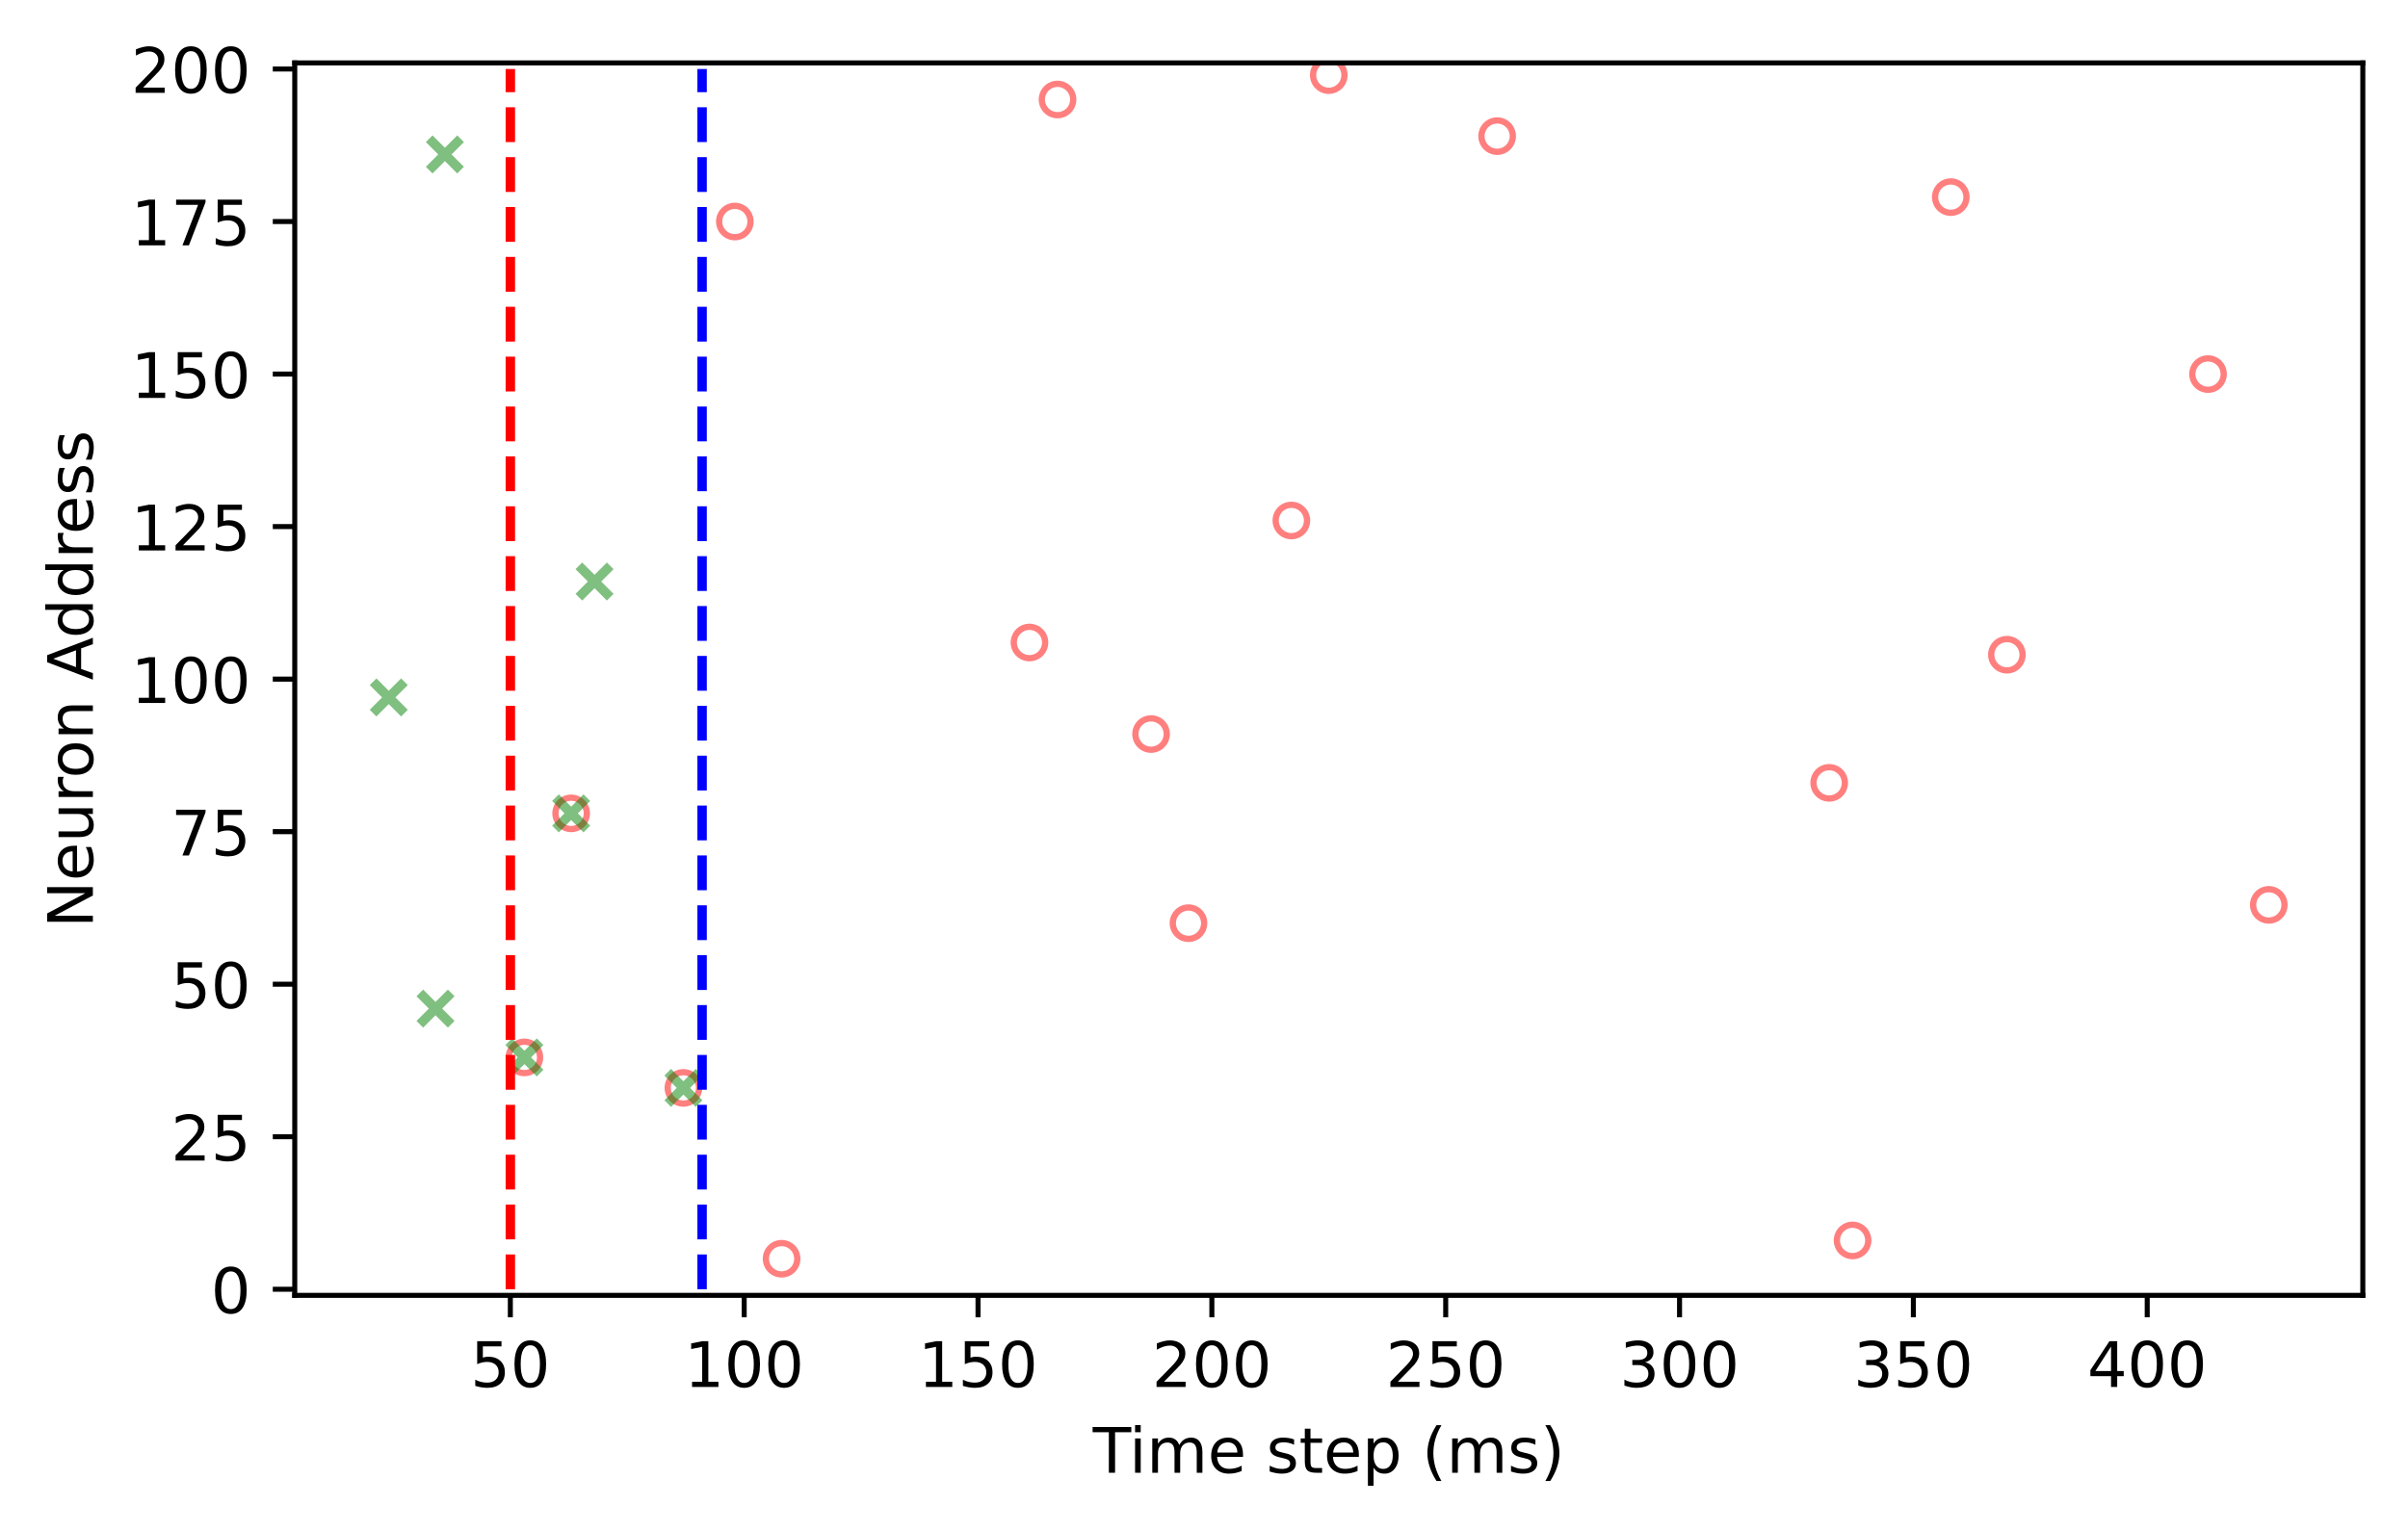
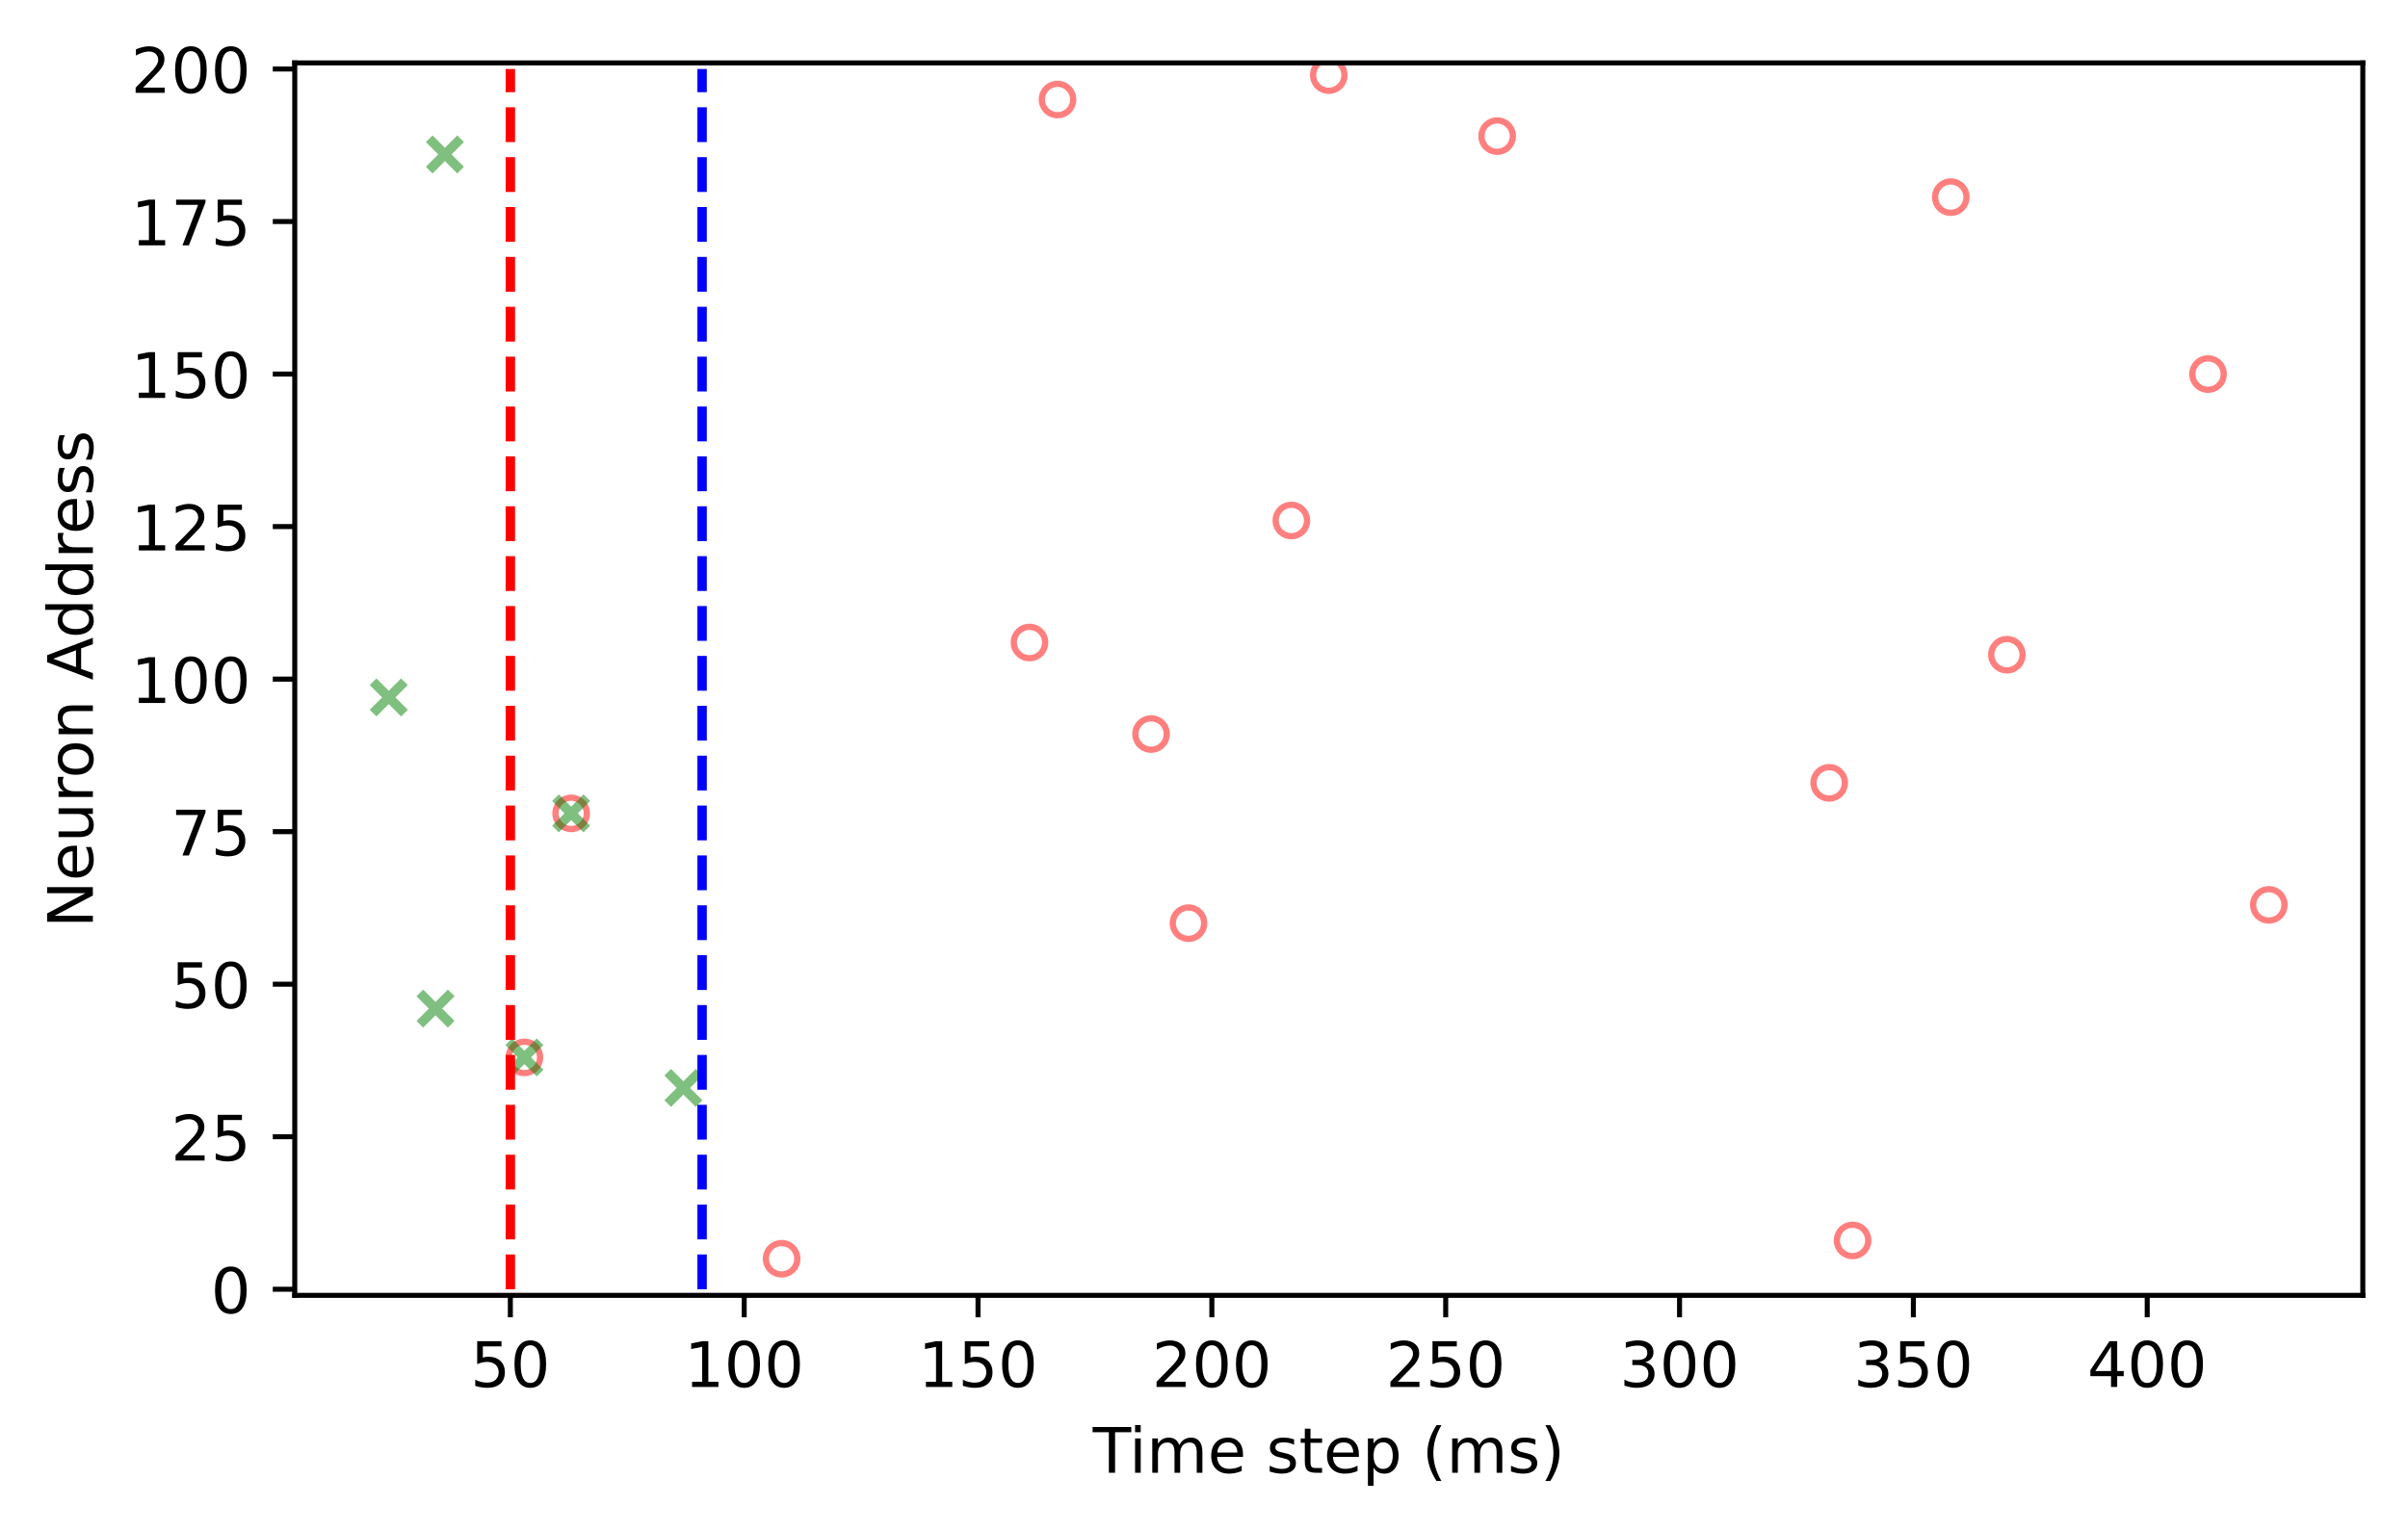
<svg xmlns="http://www.w3.org/2000/svg" xmlns:xlink="http://www.w3.org/1999/xlink" width="383.693pt" height="244.024pt" viewBox="0 0 383.693 244.024" version="1.1">
  <defs>
    <style type="text/css">*{stroke-linejoin: round; stroke-linecap: butt}</style>
  </defs>
  <g id="figure_1">
    <g id="patch_1">
      <path d="M 0 244.024  L 383.693 244.024  L 383.693 0  L 0 0  L 0 244.024  z " style="fill: none" />
    </g>
    <g id="axes_1">
      <g id="patch_2">
        <path d="M 46.966 206.468  L 376.493 206.468  L 376.493 10.027  L 46.966 10.027  L 46.966 206.468  z " style="fill: none" />
      </g>
      <g id="PathCollection_1">
        <defs>
-           <path id="C0_0_b20b6f2bf6" d="M 0 2.5  C 0.663 2.5 1.299 2.237 1.768 1.768  C 2.237 1.299 2.5 0.663 2.5 -0  C 2.5 -0.663 2.237 -1.299 1.768 -1.768  C 1.299 -2.237 0.663 -2.5 0 -2.5  C -0.663 -2.5 -1.299 -2.237 -1.768 -1.768  C -2.237 -1.299 -2.5 -0.663 -2.5 0  C -2.5 0.663 -2.237 1.299 -1.768 1.768  C -1.299 2.237 -0.663 2.5 0 2.5  z " />
+           <path id="C0_0_915cb3c0e8" d="M 0 2.5  C 0.663 2.5 1.299 2.237 1.768 1.768  C 2.237 1.299 2.5 0.663 2.5 -0  C 2.5 -0.663 2.237 -1.299 1.768 -1.768  C 1.299 -2.237 0.663 -2.5 0 -2.5  C -0.663 -2.5 -1.299 -2.237 -1.768 -1.768  C -2.237 -1.299 -2.5 -0.663 -2.5 0  C -2.5 0.663 -2.237 1.299 -1.768 1.768  C -1.299 2.237 -0.663 2.5 0 2.5  z " />
        </defs>
-         <g clip-path="url(#p908ad0ea47)">
-           <use xlink:href="#C0_0_b20b6f2bf6" x="83.555" y="168.541" style="fill: none; stroke: #ff0000; stroke-opacity: 0.5" />
-         </g>
-         <g clip-path="url(#p908ad0ea47)">
-           <use xlink:href="#C0_0_b20b6f2bf6" x="91.007" y="129.642" style="fill: none; stroke: #ff0000; stroke-opacity: 0.5" />
-         </g>
-         <g clip-path="url(#p908ad0ea47)">
-           <use xlink:href="#C0_0_b20b6f2bf6" x="108.892" y="173.403" style="fill: none; stroke: #ff0000; stroke-opacity: 0.5" />
-         </g>
-         <g clip-path="url(#p908ad0ea47)">
-           <use xlink:href="#C0_0_b20b6f2bf6" x="117.089" y="35.311" style="fill: none; stroke: #ff0000; stroke-opacity: 0.5" />
-         </g>
-         <g clip-path="url(#p908ad0ea47)">
-           <use xlink:href="#C0_0_b20b6f2bf6" x="124.541" y="200.633" style="fill: none; stroke: #ff0000; stroke-opacity: 0.5" />
-         </g>
-         <g clip-path="url(#p908ad0ea47)">
-           <use xlink:href="#C0_0_b20b6f2bf6" x="164.037" y="102.412" style="fill: none; stroke: #ff0000; stroke-opacity: 0.5" />
-         </g>
-         <g clip-path="url(#p908ad0ea47)">
-           <use xlink:href="#C0_0_b20b6f2bf6" x="168.508" y="15.862" style="fill: none; stroke: #ff0000; stroke-opacity: 0.5" />
-         </g>
-         <g clip-path="url(#p908ad0ea47)">
-           <use xlink:href="#C0_0_b20b6f2bf6" x="183.412" y="117" style="fill: none; stroke: #ff0000; stroke-opacity: 0.5" />
-         </g>
-         <g clip-path="url(#p908ad0ea47)">
-           <use xlink:href="#C0_0_b20b6f2bf6" x="189.373" y="147.146" style="fill: none; stroke: #ff0000; stroke-opacity: 0.5" />
-         </g>
-         <g clip-path="url(#p908ad0ea47)">
-           <use xlink:href="#C0_0_b20b6f2bf6" x="205.768" y="82.963" style="fill: none; stroke: #ff0000; stroke-opacity: 0.5" />
-         </g>
-         <g clip-path="url(#p908ad0ea47)">
-           <use xlink:href="#C0_0_b20b6f2bf6" x="211.729" y="11.972" style="fill: none; stroke: #ff0000; stroke-opacity: 0.5" />
-         </g>
-         <g clip-path="url(#p908ad0ea47)">
-           <use xlink:href="#C0_0_b20b6f2bf6" x="238.557" y="21.696" style="fill: none; stroke: #ff0000; stroke-opacity: 0.5" />
-         </g>
-         <g clip-path="url(#p908ad0ea47)">
-           <use xlink:href="#C0_0_b20b6f2bf6" x="291.466" y="124.779" style="fill: none; stroke: #ff0000; stroke-opacity: 0.5" />
-         </g>
-         <g clip-path="url(#p908ad0ea47)">
-           <use xlink:href="#C0_0_b20b6f2bf6" x="295.192" y="197.715" style="fill: none; stroke: #ff0000; stroke-opacity: 0.5" />
-         </g>
-         <g clip-path="url(#p908ad0ea47)">
-           <use xlink:href="#C0_0_b20b6f2bf6" x="310.841" y="31.421" style="fill: none; stroke: #ff0000; stroke-opacity: 0.5" />
-         </g>
-         <g clip-path="url(#p908ad0ea47)">
-           <use xlink:href="#C0_0_b20b6f2bf6" x="319.783" y="104.357" style="fill: none; stroke: #ff0000; stroke-opacity: 0.5" />
-         </g>
-         <g clip-path="url(#p908ad0ea47)">
-           <use xlink:href="#C0_0_b20b6f2bf6" x="351.827" y="59.623" style="fill: none; stroke: #ff0000; stroke-opacity: 0.5" />
-         </g>
-         <g clip-path="url(#p908ad0ea47)">
-           <use xlink:href="#C0_0_b20b6f2bf6" x="361.515" y="144.229" style="fill: none; stroke: #ff0000; stroke-opacity: 0.5" />
+         <g clip-path="url(#p96facd3a4f)">
+           <use xlink:href="#C0_0_915cb3c0e8" x="83.555" y="168.541" style="fill: none; stroke: #ff0000; stroke-opacity: 0.5" />
+         </g>
+         <g clip-path="url(#p96facd3a4f)">
+           <use xlink:href="#C0_0_915cb3c0e8" x="91.007" y="129.642" style="fill: none; stroke: #ff0000; stroke-opacity: 0.5" />
+         </g>
+         <g clip-path="url(#p96facd3a4f)">
+           <use xlink:href="#C0_0_915cb3c0e8" x="124.541" y="200.633" style="fill: none; stroke: #ff0000; stroke-opacity: 0.5" />
+         </g>
+         <g clip-path="url(#p96facd3a4f)">
+           <use xlink:href="#C0_0_915cb3c0e8" x="164.037" y="102.412" style="fill: none; stroke: #ff0000; stroke-opacity: 0.5" />
+         </g>
+         <g clip-path="url(#p96facd3a4f)">
+           <use xlink:href="#C0_0_915cb3c0e8" x="168.508" y="15.862" style="fill: none; stroke: #ff0000; stroke-opacity: 0.5" />
+         </g>
+         <g clip-path="url(#p96facd3a4f)">
+           <use xlink:href="#C0_0_915cb3c0e8" x="183.412" y="117" style="fill: none; stroke: #ff0000; stroke-opacity: 0.5" />
+         </g>
+         <g clip-path="url(#p96facd3a4f)">
+           <use xlink:href="#C0_0_915cb3c0e8" x="189.373" y="147.146" style="fill: none; stroke: #ff0000; stroke-opacity: 0.5" />
+         </g>
+         <g clip-path="url(#p96facd3a4f)">
+           <use xlink:href="#C0_0_915cb3c0e8" x="205.768" y="82.963" style="fill: none; stroke: #ff0000; stroke-opacity: 0.5" />
+         </g>
+         <g clip-path="url(#p96facd3a4f)">
+           <use xlink:href="#C0_0_915cb3c0e8" x="211.729" y="11.972" style="fill: none; stroke: #ff0000; stroke-opacity: 0.5" />
+         </g>
+         <g clip-path="url(#p96facd3a4f)">
+           <use xlink:href="#C0_0_915cb3c0e8" x="238.557" y="21.696" style="fill: none; stroke: #ff0000; stroke-opacity: 0.5" />
+         </g>
+         <g clip-path="url(#p96facd3a4f)">
+           <use xlink:href="#C0_0_915cb3c0e8" x="291.466" y="124.779" style="fill: none; stroke: #ff0000; stroke-opacity: 0.5" />
+         </g>
+         <g clip-path="url(#p96facd3a4f)">
+           <use xlink:href="#C0_0_915cb3c0e8" x="295.192" y="197.715" style="fill: none; stroke: #ff0000; stroke-opacity: 0.5" />
+         </g>
+         <g clip-path="url(#p96facd3a4f)">
+           <use xlink:href="#C0_0_915cb3c0e8" x="310.841" y="31.421" style="fill: none; stroke: #ff0000; stroke-opacity: 0.5" />
+         </g>
+         <g clip-path="url(#p96facd3a4f)">
+           <use xlink:href="#C0_0_915cb3c0e8" x="319.783" y="104.357" style="fill: none; stroke: #ff0000; stroke-opacity: 0.5" />
+         </g>
+         <g clip-path="url(#p96facd3a4f)">
+           <use xlink:href="#C0_0_915cb3c0e8" x="351.827" y="59.623" style="fill: none; stroke: #ff0000; stroke-opacity: 0.5" />
+         </g>
+         <g clip-path="url(#p96facd3a4f)">
+           <use xlink:href="#C0_0_915cb3c0e8" x="361.515" y="144.229" style="fill: none; stroke: #ff0000; stroke-opacity: 0.5" />
        </g>
      </g>
      <g id="PathCollection_2">
        <defs>
-           <path id="me7c45e720c" d="M -2.5 2.5  L 2.5 -2.5  M -2.5 -2.5  L 2.5 2.5  " style="stroke: #008000; stroke-opacity: 0.5; stroke-width: 1.5" />
+           <path id="m0fcd4c370b" d="M -2.5 2.5  L 2.5 -2.5  M -2.5 -2.5  L 2.5 2.5  " style="stroke: #008000; stroke-opacity: 0.5; stroke-width: 1.5" />
        </defs>
-         <g clip-path="url(#p908ad0ea47)">
-           <use xlink:href="#me7c45e720c" x="61.944" y="111.165" style="fill: #008000; fill-opacity: 0.5; stroke: #008000; stroke-opacity: 0.5; stroke-width: 1.5" />
-           <use xlink:href="#me7c45e720c" x="69.396" y="160.761" style="fill: #008000; fill-opacity: 0.5; stroke: #008000; stroke-opacity: 0.5; stroke-width: 1.5" />
-           <use xlink:href="#me7c45e720c" x="70.887" y="24.614" style="fill: #008000; fill-opacity: 0.5; stroke: #008000; stroke-opacity: 0.5; stroke-width: 1.5" />
-           <use xlink:href="#me7c45e720c" x="83.555" y="168.541" style="fill: #008000; fill-opacity: 0.5; stroke: #008000; stroke-opacity: 0.5; stroke-width: 1.5" />
-           <use xlink:href="#me7c45e720c" x="91.007" y="129.642" style="fill: #008000; fill-opacity: 0.5; stroke: #008000; stroke-opacity: 0.5; stroke-width: 1.5" />
-           <use xlink:href="#me7c45e720c" x="94.733" y="92.688" style="fill: #008000; fill-opacity: 0.5; stroke: #008000; stroke-opacity: 0.5; stroke-width: 1.5" />
-           <use xlink:href="#me7c45e720c" x="108.892" y="173.403" style="fill: #008000; fill-opacity: 0.5; stroke: #008000; stroke-opacity: 0.5; stroke-width: 1.5" />
+         <g clip-path="url(#p96facd3a4f)">
+           <use xlink:href="#m0fcd4c370b" x="61.944" y="111.165" style="fill: #008000; fill-opacity: 0.5; stroke: #008000; stroke-opacity: 0.5; stroke-width: 1.5" />
+           <use xlink:href="#m0fcd4c370b" x="69.396" y="160.761" style="fill: #008000; fill-opacity: 0.5; stroke: #008000; stroke-opacity: 0.5; stroke-width: 1.5" />
+           <use xlink:href="#m0fcd4c370b" x="70.887" y="24.614" style="fill: #008000; fill-opacity: 0.5; stroke: #008000; stroke-opacity: 0.5; stroke-width: 1.5" />
+           <use xlink:href="#m0fcd4c370b" x="83.555" y="168.541" style="fill: #008000; fill-opacity: 0.5; stroke: #008000; stroke-opacity: 0.5; stroke-width: 1.5" />
+           <use xlink:href="#m0fcd4c370b" x="91.007" y="129.642" style="fill: #008000; fill-opacity: 0.5; stroke: #008000; stroke-opacity: 0.5; stroke-width: 1.5" />
+           <use xlink:href="#m0fcd4c370b" x="108.892" y="173.403" style="fill: #008000; fill-opacity: 0.5; stroke: #008000; stroke-opacity: 0.5; stroke-width: 1.5" />
        </g>
      </g>
      <g id="matplotlib.axis_1">
        <g id="xtick_1">
          <g id="line2d_1">
            <defs>
-               <path id="m9ec8c27d20" d="M 0 0  L 0 3.5  " style="stroke: #000000; stroke-width: 0.8" />
+               <path id="maa499babff" d="M 0 0  L 0 3.5  " style="stroke: #000000; stroke-width: 0.8" />
            </defs>
            <g>
-               <use xlink:href="#m9ec8c27d20" x="81.319" y="206.468" style="stroke: #000000; stroke-width: 0.8" />
+               <use xlink:href="#maa499babff" x="81.319" y="206.468" style="stroke: #000000; stroke-width: 0.8" />
            </g>
          </g>
          <g id="text_1">
            <g transform="translate(74.95686 221.0661) scale(0.1 -0.1)">
              <defs>
                <path id="DejaVuSans-35" d="M 691 4666  L 3169 4666  L 3169 4134  L 1269 4134  L 1269 2991  Q 1406 3038 1543 3061  Q 1681 3084 1819 3084  Q 2600 3084 3056 2656  Q 3513 2228 3513 1497  Q 3513 744 3044 326  Q 2575 -91 1722 -91  Q 1428 -91 1123 -41  Q 819 9 494 109  L 494 744  Q 775 591 1075 516  Q 1375 441 1709 441  Q 2250 441 2565 725  Q 2881 1009 2881 1497  Q 2881 1984 2565 2268  Q 2250 2553 1709 2553  Q 1456 2553 1204 2497  Q 953 2441 691 2322  L 691 4666  z " transform="scale(0.015625)" />
                <path id="DejaVuSans-30" d="M 2034 4250  Q 1547 4250 1301 3770  Q 1056 3291 1056 2328  Q 1056 1369 1301 889  Q 1547 409 2034 409  Q 2525 409 2770 889  Q 3016 1369 3016 2328  Q 3016 3291 2770 3770  Q 2525 4250 2034 4250  z M 2034 4750  Q 2819 4750 3233 4129  Q 3647 3509 3647 2328  Q 3647 1150 3233 529  Q 2819 -91 2034 -91  Q 1250 -91 836 529  Q 422 1150 422 2328  Q 422 3509 836 4129  Q 1250 4750 2034 4750  z " transform="scale(0.015625)" />
              </defs>
              <use xlink:href="#DejaVuSans-35" />
              <use xlink:href="#DejaVuSans-30" transform="translate(63.62305 0)" />
            </g>
          </g>
        </g>
        <g id="xtick_2">
          <g id="line2d_2">
            <g>
-               <use xlink:href="#m9ec8c27d20" x="118.579" y="206.468" style="stroke: #000000; stroke-width: 0.8" />
+               <use xlink:href="#maa499babff" x="118.579" y="206.468" style="stroke: #000000; stroke-width: 0.8" />
            </g>
          </g>
          <g id="text_2">
            <g transform="translate(109.0356 221.0661) scale(0.1 -0.1)">
              <defs>
                <path id="DejaVuSans-31" d="M 794 531  L 1825 531  L 1825 4091  L 703 3866  L 703 4441  L 1819 4666  L 2450 4666  L 2450 531  L 3481 531  L 3481 0  L 794 0  L 794 531  z " transform="scale(0.015625)" />
              </defs>
              <use xlink:href="#DejaVuSans-31" />
              <use xlink:href="#DejaVuSans-30" transform="translate(63.62305 0)" />
              <use xlink:href="#DejaVuSans-30" transform="translate(127.2461 0)" />
            </g>
          </g>
        </g>
        <g id="xtick_3">
          <g id="line2d_3">
            <g>
-               <use xlink:href="#m9ec8c27d20" x="155.839" y="206.468" style="stroke: #000000; stroke-width: 0.8" />
+               <use xlink:href="#maa499babff" x="155.839" y="206.468" style="stroke: #000000; stroke-width: 0.8" />
            </g>
          </g>
          <g id="text_3">
            <g transform="translate(146.2956 221.0661) scale(0.1 -0.1)">
              <use xlink:href="#DejaVuSans-31" />
              <use xlink:href="#DejaVuSans-35" transform="translate(63.62305 0)" />
              <use xlink:href="#DejaVuSans-30" transform="translate(127.2461 0)" />
            </g>
          </g>
        </g>
        <g id="xtick_4">
          <g id="line2d_4">
            <g>
-               <use xlink:href="#m9ec8c27d20" x="193.099" y="206.468" style="stroke: #000000; stroke-width: 0.8" />
+               <use xlink:href="#maa499babff" x="193.099" y="206.468" style="stroke: #000000; stroke-width: 0.8" />
            </g>
          </g>
          <g id="text_4">
            <g transform="translate(183.5556 221.0661) scale(0.1 -0.1)">
              <defs>
                <path id="DejaVuSans-32" d="M 1228 531  L 3431 531  L 3431 0  L 469 0  L 469 531  Q 828 903 1448 1529  Q 2069 2156 2228 2338  Q 2531 2678 2651 2914  Q 2772 3150 2772 3378  Q 2772 3750 2511 3984  Q 2250 4219 1831 4219  Q 1534 4219 1204 4116  Q 875 4013 500 3803  L 500 4441  Q 881 4594 1212 4672  Q 1544 4750 1819 4750  Q 2544 4750 2975 4387  Q 3406 4025 3406 3419  Q 3406 3131 3298 2873  Q 3191 2616 2906 2266  Q 2828 2175 2409 1742  Q 1991 1309 1228 531  z " transform="scale(0.015625)" />
              </defs>
              <use xlink:href="#DejaVuSans-32" />
              <use xlink:href="#DejaVuSans-30" transform="translate(63.62305 0)" />
              <use xlink:href="#DejaVuSans-30" transform="translate(127.2461 0)" />
            </g>
          </g>
        </g>
        <g id="xtick_5">
          <g id="line2d_5">
            <g>
-               <use xlink:href="#m9ec8c27d20" x="230.359" y="206.468" style="stroke: #000000; stroke-width: 0.8" />
+               <use xlink:href="#maa499babff" x="230.359" y="206.468" style="stroke: #000000; stroke-width: 0.8" />
            </g>
          </g>
          <g id="text_5">
            <g transform="translate(220.8157 221.0661) scale(0.1 -0.1)">
              <use xlink:href="#DejaVuSans-32" />
              <use xlink:href="#DejaVuSans-35" transform="translate(63.62305 0)" />
              <use xlink:href="#DejaVuSans-30" transform="translate(127.2461 0)" />
            </g>
          </g>
        </g>
        <g id="xtick_6">
          <g id="line2d_6">
            <g>
-               <use xlink:href="#m9ec8c27d20" x="267.619" y="206.468" style="stroke: #000000; stroke-width: 0.8" />
+               <use xlink:href="#maa499babff" x="267.619" y="206.468" style="stroke: #000000; stroke-width: 0.8" />
            </g>
          </g>
          <g id="text_6">
            <g transform="translate(258.0757 221.0661) scale(0.1 -0.1)">
              <defs>
                <path id="DejaVuSans-33" d="M 2597 2516  Q 3050 2419 3304 2112  Q 3559 1806 3559 1356  Q 3559 666 3084 287  Q 2609 -91 1734 -91  Q 1441 -91 1130 -33  Q 819 25 488 141  L 488 750  Q 750 597 1062 519  Q 1375 441 1716 441  Q 2309 441 2620 675  Q 2931 909 2931 1356  Q 2931 1769 2642 2001  Q 2353 2234 1838 2234  L 1294 2234  L 1294 2753  L 1863 2753  Q 2328 2753 2575 2939  Q 2822 3125 2822 3475  Q 2822 3834 2567 4026  Q 2313 4219 1838 4219  Q 1578 4219 1281 4162  Q 984 4106 628 3988  L 628 4550  Q 988 4650 1302 4700  Q 1616 4750 1894 4750  Q 2613 4750 3031 4423  Q 3450 4097 3450 3541  Q 3450 3153 3228 2886  Q 3006 2619 2597 2516  z " transform="scale(0.015625)" />
              </defs>
              <use xlink:href="#DejaVuSans-33" />
              <use xlink:href="#DejaVuSans-30" transform="translate(63.62305 0)" />
              <use xlink:href="#DejaVuSans-30" transform="translate(127.2461 0)" />
            </g>
          </g>
        </g>
        <g id="xtick_7">
          <g id="line2d_7">
            <g>
-               <use xlink:href="#m9ec8c27d20" x="304.879" y="206.468" style="stroke: #000000; stroke-width: 0.8" />
+               <use xlink:href="#maa499babff" x="304.879" y="206.468" style="stroke: #000000; stroke-width: 0.8" />
            </g>
          </g>
          <g id="text_7">
            <g transform="translate(295.3357 221.0661) scale(0.1 -0.1)">
              <use xlink:href="#DejaVuSans-33" />
              <use xlink:href="#DejaVuSans-35" transform="translate(63.62305 0)" />
              <use xlink:href="#DejaVuSans-30" transform="translate(127.2461 0)" />
            </g>
          </g>
        </g>
        <g id="xtick_8">
          <g id="line2d_8">
            <g>
-               <use xlink:href="#m9ec8c27d20" x="342.139" y="206.468" style="stroke: #000000; stroke-width: 0.8" />
+               <use xlink:href="#maa499babff" x="342.139" y="206.468" style="stroke: #000000; stroke-width: 0.8" />
            </g>
          </g>
          <g id="text_8">
            <g transform="translate(332.5957 221.0661) scale(0.1 -0.1)">
              <defs>
                <path id="DejaVuSans-34" d="M 2419 4116  L 825 1625  L 2419 1625  L 2419 4116  z M 2253 4666  L 3047 4666  L 3047 1625  L 3713 1625  L 3713 1100  L 3047 1100  L 3047 0  L 2419 0  L 2419 1100  L 313 1100  L 313 1709  L 2253 4666  z " transform="scale(0.015625)" />
              </defs>
              <use xlink:href="#DejaVuSans-34" />
              <use xlink:href="#DejaVuSans-30" transform="translate(63.62305 0)" />
              <use xlink:href="#DejaVuSans-30" transform="translate(127.2461 0)" />
            </g>
          </g>
        </g>
        <g id="text_9">
          <g transform="translate(174.1255 234.7442) scale(0.1 -0.1)">
            <defs>
              <path id="DejaVuSans-54" d="M -19 4666  L 3928 4666  L 3928 4134  L 2272 4134  L 2272 0  L 1638 0  L 1638 4134  L -19 4134  L -19 4666  z " transform="scale(0.015625)" />
              <path id="DejaVuSans-69" d="M 603 3500  L 1178 3500  L 1178 0  L 603 0  L 603 3500  z M 603 4863  L 1178 4863  L 1178 4134  L 603 4134  L 603 4863  z " transform="scale(0.015625)" />
              <path id="DejaVuSans-6d" d="M 3328 2828  Q 3544 3216 3844 3400  Q 4144 3584 4550 3584  Q 5097 3584 5394 3201  Q 5691 2819 5691 2113  L 5691 0  L 5113 0  L 5113 2094  Q 5113 2597 4934 2840  Q 4756 3084 4391 3084  Q 3944 3084 3684 2787  Q 3425 2491 3425 1978  L 3425 0  L 2847 0  L 2847 2094  Q 2847 2600 2669 2842  Q 2491 3084 2119 3084  Q 1678 3084 1418 2786  Q 1159 2488 1159 1978  L 1159 0  L 581 0  L 581 3500  L 1159 3500  L 1159 2956  Q 1356 3278 1631 3431  Q 1906 3584 2284 3584  Q 2666 3584 2933 3390  Q 3200 3197 3328 2828  z " transform="scale(0.015625)" />
              <path id="DejaVuSans-65" d="M 3597 1894  L 3597 1613  L 953 1613  Q 991 1019 1311 708  Q 1631 397 2203 397  Q 2534 397 2845 478  Q 3156 559 3463 722  L 3463 178  Q 3153 47 2828 -22  Q 2503 -91 2169 -91  Q 1331 -91 842 396  Q 353 884 353 1716  Q 353 2575 817 3079  Q 1281 3584 2069 3584  Q 2775 3584 3186 3129  Q 3597 2675 3597 1894  z M 3022 2063  Q 3016 2534 2758 2815  Q 2500 3097 2075 3097  Q 1594 3097 1305 2825  Q 1016 2553 972 2059  L 3022 2063  z " transform="scale(0.015625)" />
              <path id="DejaVuSans-20" transform="scale(0.015625)" />
              <path id="DejaVuSans-73" d="M 2834 3397  L 2834 2853  Q 2591 2978 2328 3040  Q 2066 3103 1784 3103  Q 1356 3103 1142 2972  Q 928 2841 928 2578  Q 928 2378 1081 2264  Q 1234 2150 1697 2047  L 1894 2003  Q 2506 1872 2764 1633  Q 3022 1394 3022 966  Q 3022 478 2636 193  Q 2250 -91 1575 -91  Q 1294 -91 989 -36  Q 684 19 347 128  L 347 722  Q 666 556 975 473  Q 1284 391 1588 391  Q 1994 391 2212 530  Q 2431 669 2431 922  Q 2431 1156 2273 1281  Q 2116 1406 1581 1522  L 1381 1569  Q 847 1681 609 1914  Q 372 2147 372 2553  Q 372 3047 722 3315  Q 1072 3584 1716 3584  Q 2034 3584 2315 3537  Q 2597 3491 2834 3397  z " transform="scale(0.015625)" />
              <path id="DejaVuSans-74" d="M 1172 4494  L 1172 3500  L 2356 3500  L 2356 3053  L 1172 3053  L 1172 1153  Q 1172 725 1289 603  Q 1406 481 1766 481  L 2356 481  L 2356 0  L 1766 0  Q 1100 0 847 248  Q 594 497 594 1153  L 594 3053  L 172 3053  L 172 3500  L 594 3500  L 594 4494  L 1172 4494  z " transform="scale(0.015625)" />
              <path id="DejaVuSans-70" d="M 1159 525  L 1159 -1331  L 581 -1331  L 581 3500  L 1159 3500  L 1159 2969  Q 1341 3281 1617 3432  Q 1894 3584 2278 3584  Q 2916 3584 3314 3078  Q 3713 2572 3713 1747  Q 3713 922 3314 415  Q 2916 -91 2278 -91  Q 1894 -91 1617 61  Q 1341 213 1159 525  z M 3116 1747  Q 3116 2381 2855 2742  Q 2594 3103 2138 3103  Q 1681 3103 1420 2742  Q 1159 2381 1159 1747  Q 1159 1113 1420 752  Q 1681 391 2138 391  Q 2594 391 2855 752  Q 3116 1113 3116 1747  z " transform="scale(0.015625)" />
              <path id="DejaVuSans-28" d="M 1984 4856  Q 1566 4138 1362 3434  Q 1159 2731 1159 2009  Q 1159 1288 1364 580  Q 1569 -128 1984 -844  L 1484 -844  Q 1016 -109 783 600  Q 550 1309 550 2009  Q 550 2706 781 3412  Q 1013 4119 1484 4856  L 1984 4856  z " transform="scale(0.015625)" />
              <path id="DejaVuSans-29" d="M 513 4856  L 1013 4856  Q 1481 4119 1714 3412  Q 1947 2706 1947 2009  Q 1947 1309 1714 600  Q 1481 -109 1013 -844  L 513 -844  Q 928 -128 1133 580  Q 1338 1288 1338 2009  Q 1338 2731 1133 3434  Q 928 4138 513 4856  z " transform="scale(0.015625)" />
            </defs>
            <use xlink:href="#DejaVuSans-54" />
            <use xlink:href="#DejaVuSans-69" transform="translate(57.95898 0)" />
            <use xlink:href="#DejaVuSans-6d" transform="translate(85.74219 0)" />
            <use xlink:href="#DejaVuSans-65" transform="translate(183.1543 0)" />
            <use xlink:href="#DejaVuSans-20" transform="translate(244.6777 0)" />
            <use xlink:href="#DejaVuSans-73" transform="translate(276.4648 0)" />
            <use xlink:href="#DejaVuSans-74" transform="translate(328.5645 0)" />
            <use xlink:href="#DejaVuSans-65" transform="translate(367.7734 0)" />
            <use xlink:href="#DejaVuSans-70" transform="translate(429.2969 0)" />
            <use xlink:href="#DejaVuSans-20" transform="translate(492.7734 0)" />
            <use xlink:href="#DejaVuSans-28" transform="translate(524.5605 0)" />
            <use xlink:href="#DejaVuSans-6d" transform="translate(563.5742 0)" />
            <use xlink:href="#DejaVuSans-73" transform="translate(660.9863 0)" />
            <use xlink:href="#DejaVuSans-29" transform="translate(713.0859 0)" />
          </g>
        </g>
      </g>
      <g id="matplotlib.axis_2">
        <g id="ytick_1">
          <g id="line2d_9">
            <defs>
-               <path id="mf66e66ab22" d="M 0 0  L -3.5 0  " style="stroke: #000000; stroke-width: 0.8" />
+               <path id="meb6af88bb6" d="M 0 0  L -3.5 0  " style="stroke: #000000; stroke-width: 0.8" />
            </defs>
            <g>
-               <use xlink:href="#mf66e66ab22" x="46.966" y="205.495" style="stroke: #000000; stroke-width: 0.8" />
+               <use xlink:href="#meb6af88bb6" x="46.966" y="205.495" style="stroke: #000000; stroke-width: 0.8" />
            </g>
          </g>
          <g id="text_10">
            <g transform="translate(33.60312 209.2944) scale(0.1 -0.1)">
              <use xlink:href="#DejaVuSans-30" />
            </g>
          </g>
        </g>
        <g id="ytick_2">
          <g id="line2d_10">
            <g>
-               <use xlink:href="#mf66e66ab22" x="46.966" y="181.183" style="stroke: #000000; stroke-width: 0.8" />
+               <use xlink:href="#meb6af88bb6" x="46.966" y="181.183" style="stroke: #000000; stroke-width: 0.8" />
            </g>
          </g>
          <g id="text_11">
            <g transform="translate(27.24063 184.9824) scale(0.1 -0.1)">
              <use xlink:href="#DejaVuSans-32" />
              <use xlink:href="#DejaVuSans-35" transform="translate(63.62305 0)" />
            </g>
          </g>
        </g>
        <g id="ytick_3">
          <g id="line2d_11">
            <g>
-               <use xlink:href="#mf66e66ab22" x="46.966" y="156.871" style="stroke: #000000; stroke-width: 0.8" />
+               <use xlink:href="#meb6af88bb6" x="46.966" y="156.871" style="stroke: #000000; stroke-width: 0.8" />
            </g>
          </g>
          <g id="text_12">
            <g transform="translate(27.24063 160.6704) scale(0.1 -0.1)">
              <use xlink:href="#DejaVuSans-35" />
              <use xlink:href="#DejaVuSans-30" transform="translate(63.62305 0)" />
            </g>
          </g>
        </g>
        <g id="ytick_4">
          <g id="line2d_12">
            <g>
-               <use xlink:href="#mf66e66ab22" x="46.966" y="132.559" style="stroke: #000000; stroke-width: 0.8" />
+               <use xlink:href="#meb6af88bb6" x="46.966" y="132.559" style="stroke: #000000; stroke-width: 0.8" />
            </g>
          </g>
          <g id="text_13">
            <g transform="translate(27.24063 136.3584) scale(0.1 -0.1)">
              <defs>
                <path id="DejaVuSans-37" d="M 525 4666  L 3525 4666  L 3525 4397  L 1831 0  L 1172 0  L 2766 4134  L 525 4134  L 525 4666  z " transform="scale(0.015625)" />
              </defs>
              <use xlink:href="#DejaVuSans-37" />
              <use xlink:href="#DejaVuSans-35" transform="translate(63.62305 0)" />
            </g>
          </g>
        </g>
        <g id="ytick_5">
          <g id="line2d_13">
            <g>
-               <use xlink:href="#mf66e66ab22" x="46.966" y="108.247" style="stroke: #000000; stroke-width: 0.8" />
+               <use xlink:href="#meb6af88bb6" x="46.966" y="108.247" style="stroke: #000000; stroke-width: 0.8" />
            </g>
          </g>
          <g id="text_14">
            <g transform="translate(20.87813 112.0464) scale(0.1 -0.1)">
              <use xlink:href="#DejaVuSans-31" />
              <use xlink:href="#DejaVuSans-30" transform="translate(63.62305 0)" />
              <use xlink:href="#DejaVuSans-30" transform="translate(127.2461 0)" />
            </g>
          </g>
        </g>
        <g id="ytick_6">
          <g id="line2d_14">
            <g>
-               <use xlink:href="#mf66e66ab22" x="46.966" y="83.935" style="stroke: #000000; stroke-width: 0.8" />
+               <use xlink:href="#meb6af88bb6" x="46.966" y="83.935" style="stroke: #000000; stroke-width: 0.8" />
            </g>
          </g>
          <g id="text_15">
            <g transform="translate(20.87813 87.73443) scale(0.1 -0.1)">
              <use xlink:href="#DejaVuSans-31" />
              <use xlink:href="#DejaVuSans-32" transform="translate(63.62305 0)" />
              <use xlink:href="#DejaVuSans-35" transform="translate(127.2461 0)" />
            </g>
          </g>
        </g>
        <g id="ytick_7">
          <g id="line2d_15">
            <g>
-               <use xlink:href="#mf66e66ab22" x="46.966" y="59.623" style="stroke: #000000; stroke-width: 0.8" />
+               <use xlink:href="#meb6af88bb6" x="46.966" y="59.623" style="stroke: #000000; stroke-width: 0.8" />
            </g>
          </g>
          <g id="text_16">
            <g transform="translate(20.87813 63.42243) scale(0.1 -0.1)">
              <use xlink:href="#DejaVuSans-31" />
              <use xlink:href="#DejaVuSans-35" transform="translate(63.62305 0)" />
              <use xlink:href="#DejaVuSans-30" transform="translate(127.2461 0)" />
            </g>
          </g>
        </g>
        <g id="ytick_8">
          <g id="line2d_16">
            <g>
-               <use xlink:href="#mf66e66ab22" x="46.966" y="35.311" style="stroke: #000000; stroke-width: 0.8" />
+               <use xlink:href="#meb6af88bb6" x="46.966" y="35.311" style="stroke: #000000; stroke-width: 0.8" />
            </g>
          </g>
          <g id="text_17">
            <g transform="translate(20.87813 39.11044) scale(0.1 -0.1)">
              <use xlink:href="#DejaVuSans-31" />
              <use xlink:href="#DejaVuSans-37" transform="translate(63.62305 0)" />
              <use xlink:href="#DejaVuSans-35" transform="translate(127.2461 0)" />
            </g>
          </g>
        </g>
        <g id="ytick_9">
          <g id="line2d_17">
            <g>
-               <use xlink:href="#mf66e66ab22" x="46.966" y="10.999" style="stroke: #000000; stroke-width: 0.8" />
+               <use xlink:href="#meb6af88bb6" x="46.966" y="10.999" style="stroke: #000000; stroke-width: 0.8" />
            </g>
          </g>
          <g id="text_18">
            <g transform="translate(20.87813 14.79844) scale(0.1 -0.1)">
              <use xlink:href="#DejaVuSans-32" />
              <use xlink:href="#DejaVuSans-30" transform="translate(63.62305 0)" />
              <use xlink:href="#DejaVuSans-30" transform="translate(127.2461 0)" />
            </g>
          </g>
        </g>
        <g id="text_19">
          <g transform="translate(14.79844 147.9035) rotate(-90) scale(0.1 -0.1)">
            <defs>
              <path id="DejaVuSans-4e" d="M 628 4666  L 1478 4666  L 3547 763  L 3547 4666  L 4159 4666  L 4159 0  L 3309 0  L 1241 3903  L 1241 0  L 628 0  L 628 4666  z " transform="scale(0.015625)" />
              <path id="DejaVuSans-75" d="M 544 1381  L 544 3500  L 1119 3500  L 1119 1403  Q 1119 906 1312 657  Q 1506 409 1894 409  Q 2359 409 2629 706  Q 2900 1003 2900 1516  L 2900 3500  L 3475 3500  L 3475 0  L 2900 0  L 2900 538  Q 2691 219 2414 64  Q 2138 -91 1772 -91  Q 1169 -91 856 284  Q 544 659 544 1381  z M 1991 3584  L 1991 3584  z " transform="scale(0.015625)" />
              <path id="DejaVuSans-72" d="M 2631 2963  Q 2534 3019 2420 3045  Q 2306 3072 2169 3072  Q 1681 3072 1420 2755  Q 1159 2438 1159 1844  L 1159 0  L 581 0  L 581 3500  L 1159 3500  L 1159 2956  Q 1341 3275 1631 3429  Q 1922 3584 2338 3584  Q 2397 3584 2469 3576  Q 2541 3569 2628 3553  L 2631 2963  z " transform="scale(0.015625)" />
              <path id="DejaVuSans-6f" d="M 1959 3097  Q 1497 3097 1228 2736  Q 959 2375 959 1747  Q 959 1119 1226 758  Q 1494 397 1959 397  Q 2419 397 2687 759  Q 2956 1122 2956 1747  Q 2956 2369 2687 2733  Q 2419 3097 1959 3097  z M 1959 3584  Q 2709 3584 3137 3096  Q 3566 2609 3566 1747  Q 3566 888 3137 398  Q 2709 -91 1959 -91  Q 1206 -91 779 398  Q 353 888 353 1747  Q 353 2609 779 3096  Q 1206 3584 1959 3584  z " transform="scale(0.015625)" />
              <path id="DejaVuSans-6e" d="M 3513 2113  L 3513 0  L 2938 0  L 2938 2094  Q 2938 2591 2744 2837  Q 2550 3084 2163 3084  Q 1697 3084 1428 2787  Q 1159 2491 1159 1978  L 1159 0  L 581 0  L 581 3500  L 1159 3500  L 1159 2956  Q 1366 3272 1645 3428  Q 1925 3584 2291 3584  Q 2894 3584 3203 3211  Q 3513 2838 3513 2113  z " transform="scale(0.015625)" />
              <path id="DejaVuSans-41" d="M 2188 4044  L 1331 1722  L 3047 1722  L 2188 4044  z M 1831 4666  L 2547 4666  L 4325 0  L 3669 0  L 3244 1197  L 1141 1197  L 716 0  L 50 0  L 1831 4666  z " transform="scale(0.015625)" />
              <path id="DejaVuSans-64" d="M 2906 2969  L 2906 4863  L 3481 4863  L 3481 0  L 2906 0  L 2906 525  Q 2725 213 2448 61  Q 2172 -91 1784 -91  Q 1150 -91 751 415  Q 353 922 353 1747  Q 353 2572 751 3078  Q 1150 3584 1784 3584  Q 2172 3584 2448 3432  Q 2725 3281 2906 2969  z M 947 1747  Q 947 1113 1208 752  Q 1469 391 1925 391  Q 2381 391 2643 752  Q 2906 1113 2906 1747  Q 2906 2381 2643 2742  Q 2381 3103 1925 3103  Q 1469 3103 1208 2742  Q 947 2381 947 1747  z " transform="scale(0.015625)" />
            </defs>
            <use xlink:href="#DejaVuSans-4e" />
            <use xlink:href="#DejaVuSans-65" transform="translate(74.80469 0)" />
            <use xlink:href="#DejaVuSans-75" transform="translate(136.3281 0)" />
            <use xlink:href="#DejaVuSans-72" transform="translate(199.707 0)" />
            <use xlink:href="#DejaVuSans-6f" transform="translate(238.5703 0)" />
            <use xlink:href="#DejaVuSans-6e" transform="translate(299.752 0)" />
            <use xlink:href="#DejaVuSans-20" transform="translate(363.1309 0)" />
            <use xlink:href="#DejaVuSans-41" transform="translate(394.918 0)" />
            <use xlink:href="#DejaVuSans-64" transform="translate(461.5762 0)" />
            <use xlink:href="#DejaVuSans-64" transform="translate(525.0527 0)" />
            <use xlink:href="#DejaVuSans-72" transform="translate(588.5293 0)" />
            <use xlink:href="#DejaVuSans-65" transform="translate(627.3926 0)" />
            <use xlink:href="#DejaVuSans-73" transform="translate(688.916 0)" />
            <use xlink:href="#DejaVuSans-73" transform="translate(741.0156 0)" />
          </g>
        </g>
      </g>
      <g id="LineCollection_1">
-         <path d="M 81.319 205.495  L 81.319 10.999  " clip-path="url(#p908ad0ea47)" style="fill: none; stroke-dasharray: 5.55,2.4; stroke-dashoffset: 0; stroke: #ff0000; stroke-width: 1.5" />
+         <path d="M 81.319 205.495  L 81.319 10.999  " clip-path="url(#p96facd3a4f)" style="fill: none; stroke-dasharray: 5.55,2.4; stroke-dashoffset: 0; stroke: #ff0000; stroke-width: 1.5" />
      </g>
      <g id="LineCollection_2">
-         <path d="M 111.873 205.495  L 111.873 10.999  " clip-path="url(#p908ad0ea47)" style="fill: none; stroke-dasharray: 5.55,2.4; stroke-dashoffset: 0; stroke: #0000ff; stroke-width: 1.5" />
+         <path d="M 111.873 205.495  L 111.873 10.999  " clip-path="url(#p96facd3a4f)" style="fill: none; stroke-dasharray: 5.55,2.4; stroke-dashoffset: 0; stroke: #0000ff; stroke-width: 1.5" />
      </g>
      <g id="patch_3">
        <path d="M 46.966 206.468  L 46.966 10.027  " style="fill: none; stroke: #000000; stroke-width: 0.8; stroke-linejoin: miter; stroke-linecap: square" />
      </g>
      <g id="patch_4">
        <path d="M 376.493 206.468  L 376.493 10.027  " style="fill: none; stroke: #000000; stroke-width: 0.8; stroke-linejoin: miter; stroke-linecap: square" />
      </g>
      <g id="patch_5">
        <path d="M 46.966 206.468  L 376.493 206.468  " style="fill: none; stroke: #000000; stroke-width: 0.8; stroke-linejoin: miter; stroke-linecap: square" />
      </g>
      <g id="patch_6">
        <path d="M 46.966 10.027  L 376.493 10.027  " style="fill: none; stroke: #000000; stroke-width: 0.8; stroke-linejoin: miter; stroke-linecap: square" />
      </g>
    </g>
  </g>
  <defs>
-     <clipPath id="p908ad0ea47">
+     <clipPath id="p96facd3a4f">
      <rect x="46.966" y="10.027" width="329.528" height="196.441" />
    </clipPath>
  </defs>
</svg>
